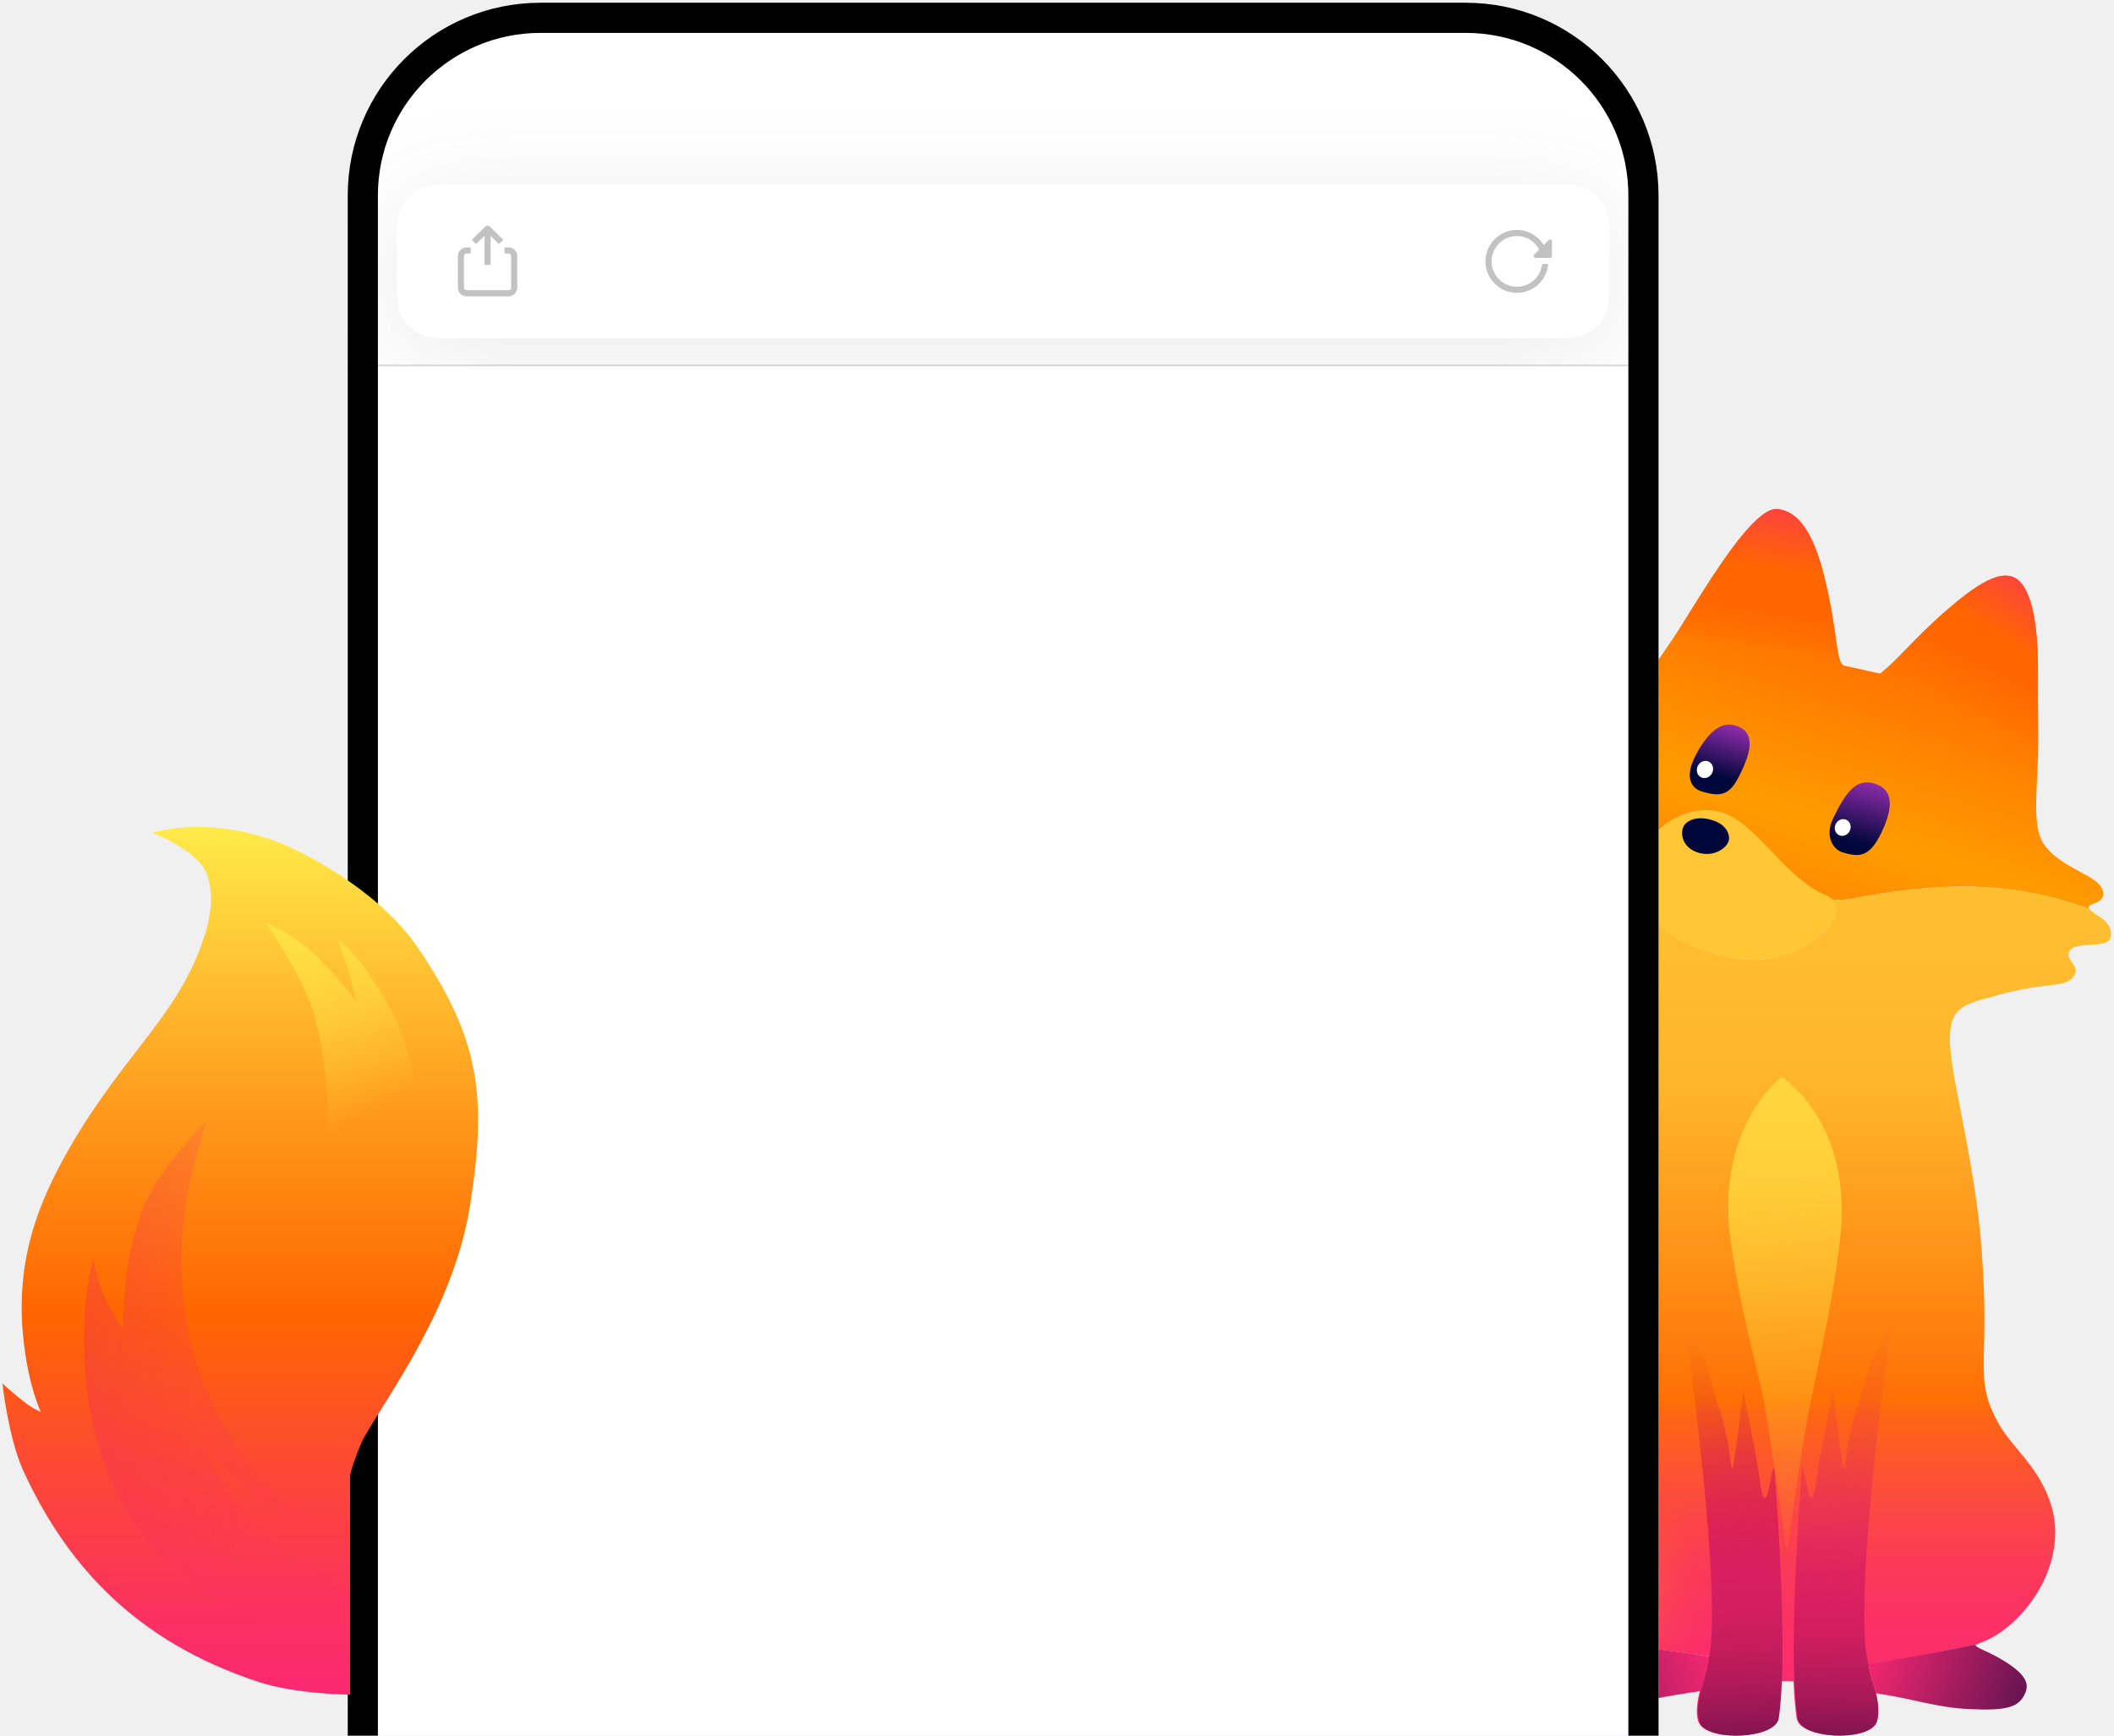
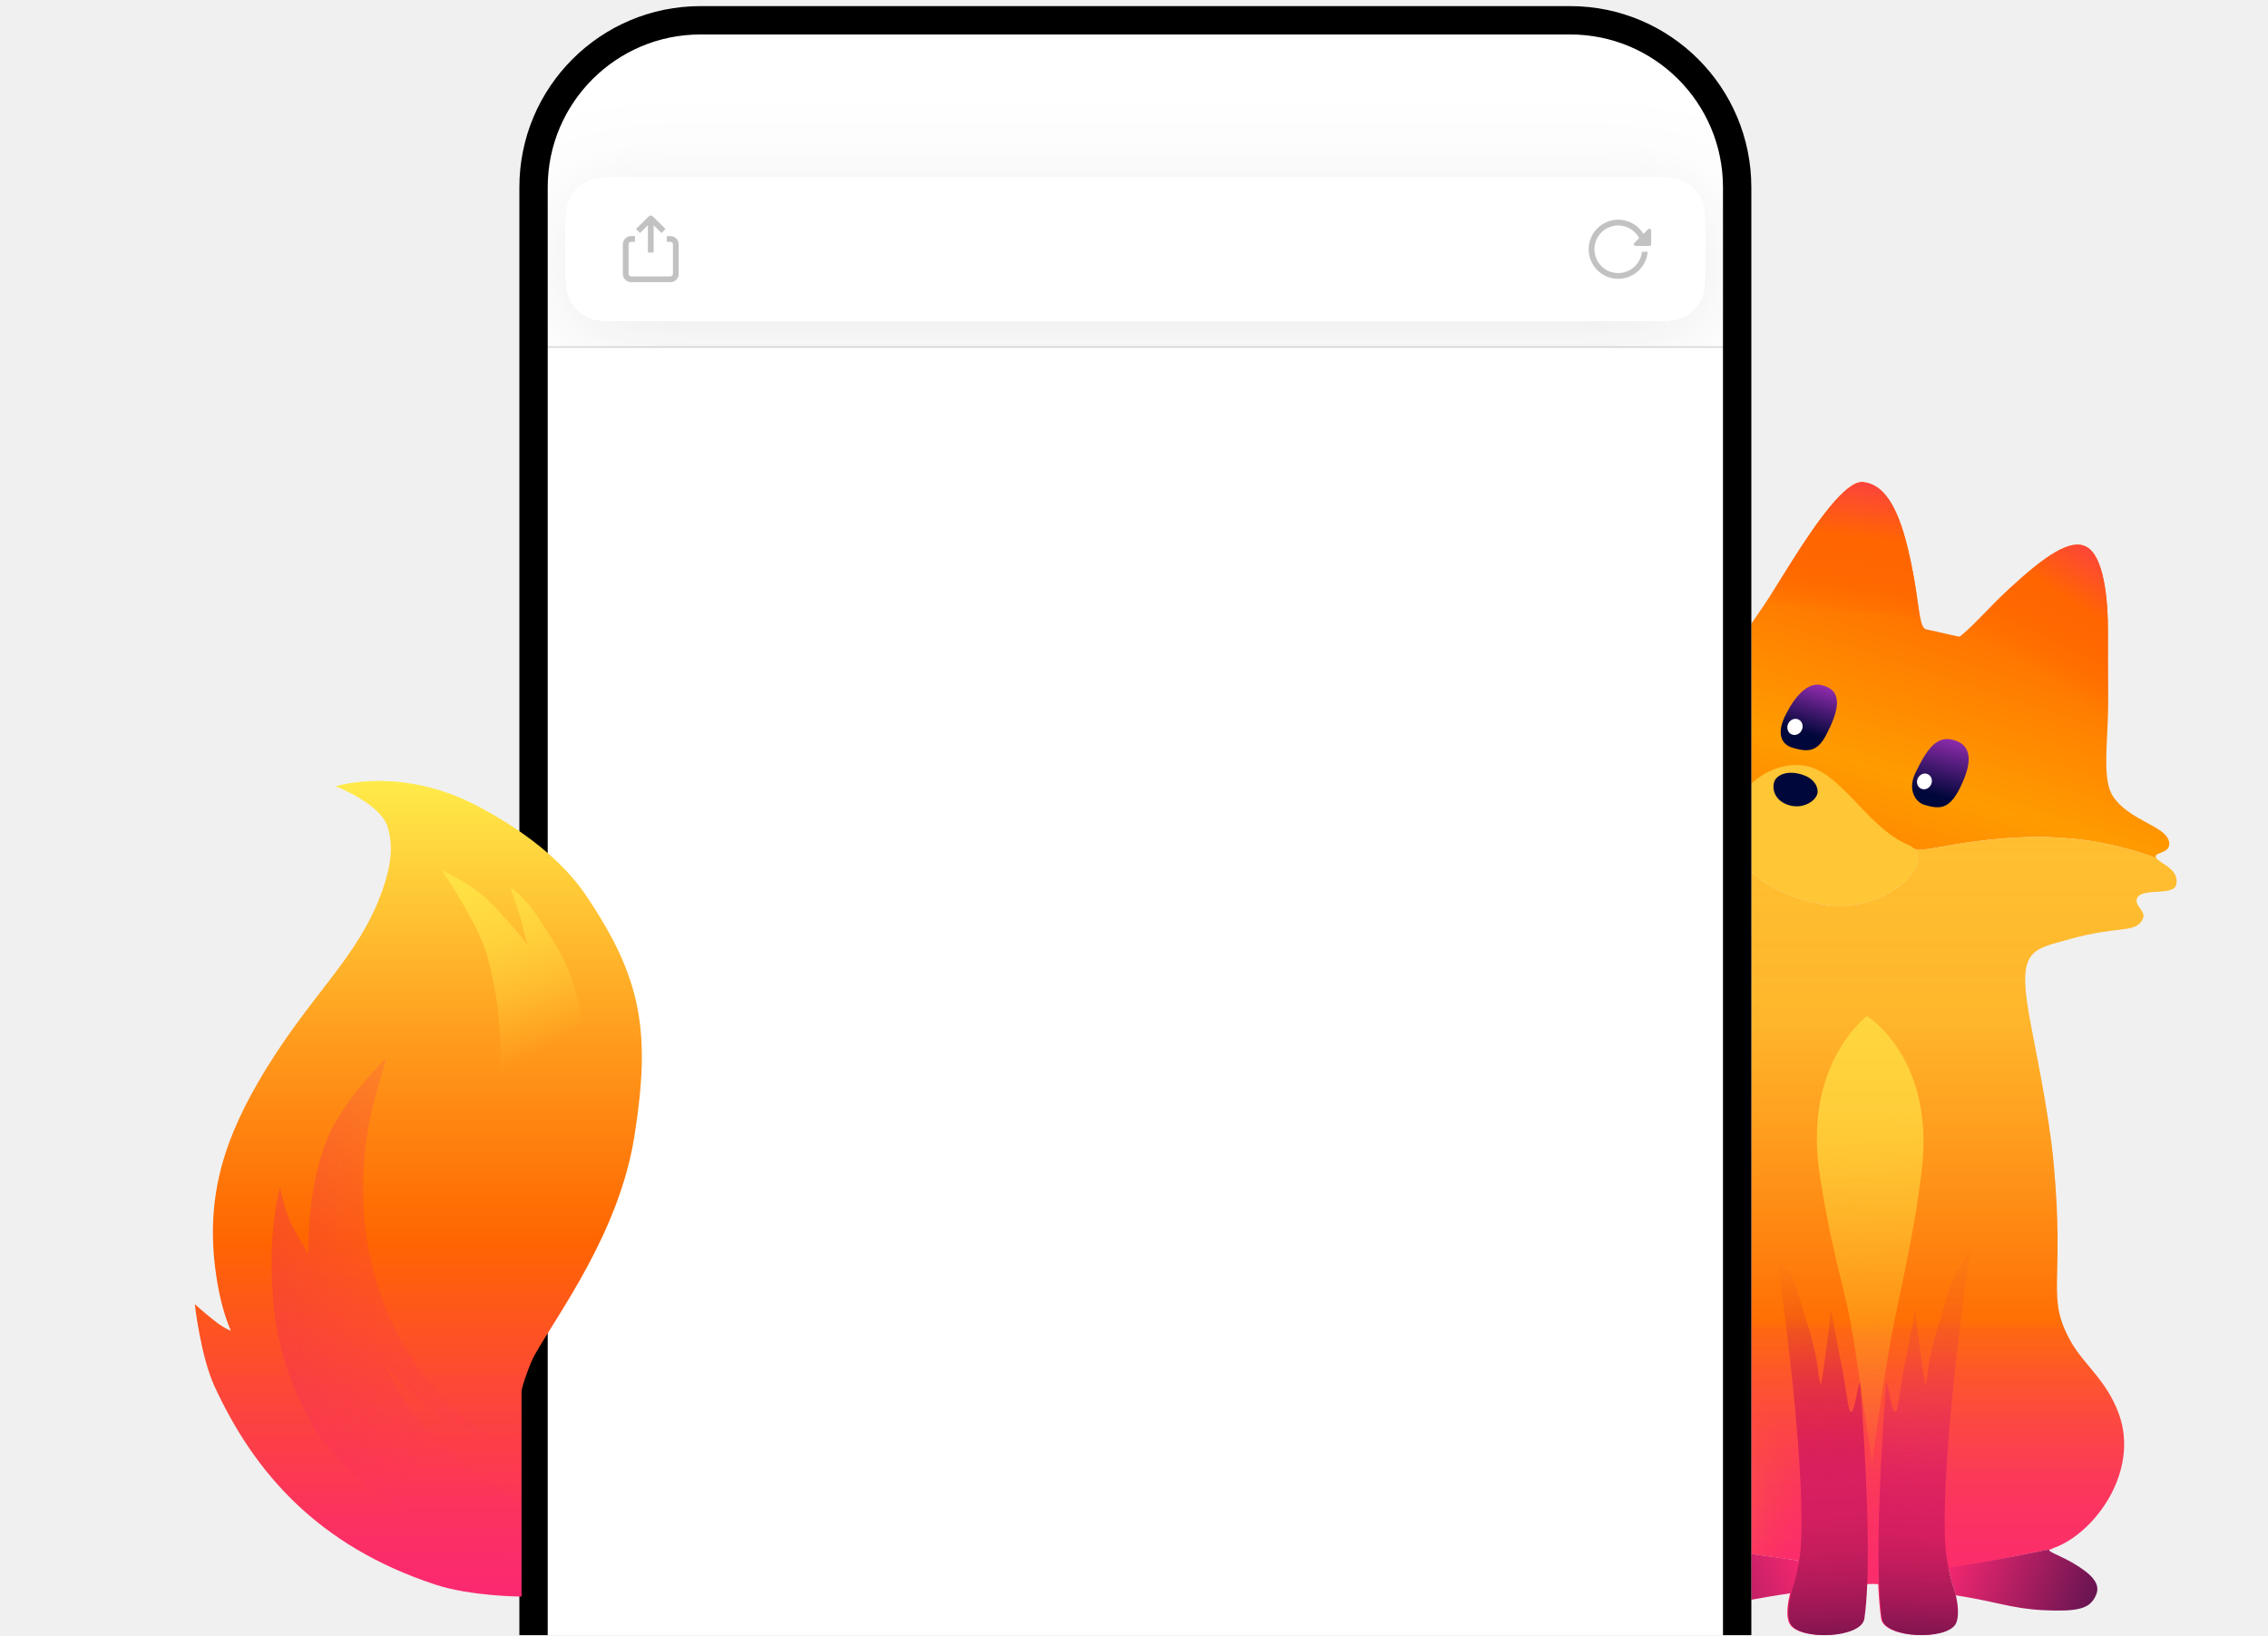
- <svg xmlns="http://www.w3.org/2000/svg" width="420.5" height="345.25" fill="none" viewBox="40.75 0.75 420.5 345.25">
+ <svg xmlns="http://www.w3.org/2000/svg" width="480" height="346" fill="none" viewBox="0 0 480 346">
  <defs>
    <linearGradient id="paint0_linear_qrPhoneFrame" x1="422.684" x2="384.141" y1="100.512" y2="218.865" gradientUnits="userSpaceOnUse">
      <stop offset=".17" stop-color="#F60" />
      <stop offset=".54" stop-color="#FF9C00" />
      <stop offset=".9" stop-color="#FF6700" />
      <stop offset=".91" stop-color="#F60" />
    </linearGradient>
    <linearGradient id="paint1_linear_qrPhoneFrame" x1="433.108" x2="453.708" y1="143.711" y2="111.091" gradientUnits="userSpaceOnUse">
      <stop stop-color="#F60" stop-opacity="0" />
      <stop offset=".11" stop-color="#F60" stop-opacity=".3" />
      <stop offset=".23" stop-color="#F60" stop-opacity=".6" />
      <stop offset=".32" stop-color="#F60" stop-opacity=".82" />
      <stop offset=".4" stop-color="#F60" stop-opacity=".95" />
      <stop offset=".43" stop-color="#F60" />
      <stop offset=".72" stop-color="#FD4737" />
      <stop offset="1" stop-color="#FB2872" />
    </linearGradient>
    <linearGradient id="paint2_linear_qrPhoneFrame" x1="388.177" x2="392.755" y1="129.684" y2="91.295" gradientUnits="userSpaceOnUse">
      <stop stop-color="#F60" stop-opacity="0" />
      <stop offset=".03" stop-color="#F60" stop-opacity=".17" />
      <stop offset=".07" stop-color="#F60" stop-opacity=".36" />
      <stop offset=".11" stop-color="#F60" stop-opacity=".53" />
      <stop offset=".15" stop-color="#F60" stop-opacity=".68" />
      <stop offset=".2" stop-color="#F60" stop-opacity=".8" />
      <stop offset=".24" stop-color="#F60" stop-opacity=".89" />
      <stop offset=".29" stop-color="#F60" stop-opacity=".95" />
      <stop offset=".35" stop-color="#F60" stop-opacity=".99" />
      <stop offset=".42" stop-color="#F60" />
      <stop offset=".7" stop-color="#FD4737" />
      <stop offset=".97" stop-color="#FB2872" />
    </linearGradient>
    <linearGradient id="paint3_linear_qrPhoneFrame" x1="399.65" x2="399.65" y1="145.302" y2="358.061" gradientUnits="userSpaceOnUse">
      <stop stop-color="#F60" />
      <stop offset=".01" stop-color="#FF7408" />
      <stop offset=".04" stop-color="#FF8A14" />
      <stop offset=".07" stop-color="#FF9B1D" />
      <stop offset=".11" stop-color="#FFA724" />
      <stop offset=".17" stop-color="#FFAE27" />
      <stop offset=".33" stop-color="#FFB029" />
      <stop offset=".46" stop-color="#FF9218" />
      <stop offset=".63" stop-color="#F60" />
      <stop offset=".64" stop-color="#FE5D0F" />
      <stop offset=".69" stop-color="#FD4A32" />
      <stop offset=".74" stop-color="#FC3B4E" />
      <stop offset=".79" stop-color="#FB3062" />
      <stop offset=".84" stop-color="#FB2A6E" />
      <stop offset=".89" stop-color="#FB2872" />
    </linearGradient>
    <linearGradient id="paint4_linear_qrPhoneFrame" x1="399.65" x2="399.65" y1="145.302" y2="358.061" gradientUnits="userSpaceOnUse">
      <stop stop-color="#FFEB49" stop-opacity=".8" />
      <stop offset=".22" stop-color="#FFD13A" stop-opacity=".64" />
      <stop offset=".7" stop-color="#FF8F17" stop-opacity=".25" />
      <stop offset="1" stop-color="#F60" stop-opacity="0" />
    </linearGradient>
    <linearGradient id="paint5_linear_qrPhoneFrame" x1="448.186" x2="318.47" y1="301.455" y2="353.139" gradientUnits="userSpaceOnUse">
      <stop offset=".02" stop-color="#BE0449" stop-opacity="0" />
      <stop offset=".51" stop-color="#FB2872" />
      <stop offset=".67" stop-color="#A31C5E" />
      <stop offset=".83" stop-color="#4C104A" />
      <stop offset=".94" stop-color="#15093E" />
      <stop offset="1" stop-color="#00073A" />
    </linearGradient>
    <linearGradient id="paint6_linear_qrPhoneFrame" x1="375.518" x2="464.037" y1="313.832" y2="348.436" gradientUnits="userSpaceOnUse">
      <stop stop-color="#BE0449" stop-opacity="0" />
      <stop offset=".41" stop-color="#FB2872" />
      <stop offset="1" stop-color="#00073A" />
    </linearGradient>
    <linearGradient id="paint8_linear_qrPhoneFrame" x1="384.334" x2="388.106" y1="264.71" y2="364.988" gradientUnits="userSpaceOnUse">
      <stop offset=".01" stop-color="#BE0449" stop-opacity="0" />
      <stop offset=".06" stop-color="#BF054A" stop-opacity=".04" />
      <stop offset=".14" stop-color="#C2084C" stop-opacity=".16" />
      <stop offset=".23" stop-color="#C70D51" stop-opacity=".36" />
      <stop offset=".35" stop-color="#CE1457" stop-opacity=".63" />
      <stop offset=".48" stop-color="#D71E5F" stop-opacity=".97" />
      <stop offset=".49" stop-color="#D81F60" />
      <stop offset=".56" stop-color="#D31E5F" />
      <stop offset=".63" stop-color="#C71D5D" />
      <stop offset=".7" stop-color="#B31A59" />
      <stop offset=".77" stop-color="#971754" />
      <stop offset=".84" stop-color="#73134E" />
      <stop offset=".91" stop-color="#460E46" />
      <stop offset=".98" stop-color="#13093D" />
      <stop offset="1" stop-color="#00073A" />
    </linearGradient>
    <linearGradient id="paint9_linear_qrPhoneFrame" x1="408.978" x2="404.81" y1="246.324" y2="365.731" gradientUnits="userSpaceOnUse">
      <stop stop-color="#D81F60" stop-opacity="0" />
      <stop offset=".11" stop-color="#D81F60" stop-opacity=".01" />
      <stop offset=".19" stop-color="#D81F60" stop-opacity=".06" />
      <stop offset=".27" stop-color="#D81F60" stop-opacity=".14" />
      <stop offset=".35" stop-color="#D81F60" stop-opacity=".25" />
      <stop offset=".42" stop-color="#D81F60" stop-opacity=".39" />
      <stop offset=".49" stop-color="#D81F60" stop-opacity=".57" />
      <stop offset=".55" stop-color="#D81F60" stop-opacity=".77" />
      <stop offset=".62" stop-color="#D81F60" />
      <stop offset=".66" stop-color="#D21E5F" />
      <stop offset=".71" stop-color="#C21C5C" />
      <stop offset=".77" stop-color="#A81957" />
      <stop offset=".83" stop-color="#841551" />
      <stop offset=".9" stop-color="#551049" />
      <stop offset=".97" stop-color="#1D0A3F" />
      <stop offset="1" stop-color="#00073A" />
    </linearGradient>
    <linearGradient id="paint10_linear_qrPhoneFrame" x1="395.522" x2="399.594" y1="235.143" y2="324.703" gradientUnits="userSpaceOnUse">
      <stop stop-color="#FFEB49" />
      <stop offset=".09" stop-color="#FFE745" stop-opacity=".96" />
      <stop offset=".24" stop-color="#FFDE3D" stop-opacity=".84" />
      <stop offset=".44" stop-color="#FFCF2F" stop-opacity=".66" />
      <stop offset=".67" stop-color="#FFBB1C" stop-opacity=".4" />
      <stop offset=".94" stop-color="#FFA105" stop-opacity=".07" />
      <stop offset="1" stop-color="#FF9C00" stop-opacity="0" />
    </linearGradient>
    <linearGradient id="paint11_linear_qrPhoneFrame" x1="413.723" x2="408.87" y1="151.737" y2="170.558" gradientUnits="userSpaceOnUse">
      <stop offset=".16" stop-color="#A030B9" />
      <stop offset=".88" stop-color="#00073A" />
    </linearGradient>
    <linearGradient id="paint12_linear_qrPhoneFrame" x1="386.012" x2="381.313" y1="141.232" y2="156.955" gradientUnits="userSpaceOnUse">
      <stop offset=".16" stop-color="#A030B9" />
      <stop offset=".88" stop-color="#00073A" />
    </linearGradient>
    <linearGradient id="paint13_linear_qrPhoneFrame" x1="88.532" x2="88.532" y1="165.256" y2="337.834" gradientUnits="userSpaceOnUse">
      <stop stop-color="#FFEB49" />
      <stop offset=".32" stop-color="#FF9B1D" />
      <stop offset=".56" stop-color="#F60" />
      <stop offset=".74" stop-color="#FD4835" />
      <stop offset=".91" stop-color="#FB3161" />
      <stop offset="1" stop-color="#FB2872" />
    </linearGradient>
    <linearGradient id="paint14_linear_qrPhoneFrame" x1="94.082" x2="115.932" y1="183.163" y2="221.368" gradientUnits="userSpaceOnUse">
      <stop offset=".03" stop-color="#FFEB49" />
      <stop offset=".12" stop-color="#FFEB49" stop-opacity=".96" />
      <stop offset=".26" stop-color="#FFEB49" stop-opacity=".84" />
      <stop offset=".46" stop-color="#FFEB49" stop-opacity=".66" />
      <stop offset=".69" stop-color="#FFEB49" stop-opacity=".4" />
      <stop offset=".95" stop-color="#FFEB49" stop-opacity=".07" />
      <stop offset="1" stop-color="#FFEB49" stop-opacity="0" />
    </linearGradient>
    <clipPath id="clip0_qrPhoneFrame">
      <path fill="#fff" d="M0 0h480v346H0z" />
    </clipPath>
    <clipPath id="clip1_qrPhoneFrame">
      <rect width="260.734" height="560.577" fill="#fff" rx="38.343" transform="matrix(-1 0 0 1 370.652 1.29321)" />
    </clipPath>
    <clipPath id="clip2_qrPhoneFrame">
      <path fill="#fff" d="M109.918 1.293h260.734v72.31H109.918z" />
    </clipPath>
    <radialGradient id="paint7_radial_qrPhoneFrame" cx="0" cy="0" r="1" gradientTransform="matrix(54.9402 0 0 54.9479 348.308 317.593)" gradientUnits="userSpaceOnUse">
      <stop stop-color="#FFEB49" />
      <stop offset=".05" stop-color="#FFE546" stop-opacity=".96" />
      <stop offset=".14" stop-color="#FFD73E" stop-opacity=".85" />
      <stop offset=".25" stop-color="#FFC031" stop-opacity=".68" />
      <stop offset=".38" stop-color="#FFA01F" stop-opacity=".44" />
      <stop offset=".53" stop-color="#FF7709" stop-opacity=".13" />
      <stop offset=".59" stop-color="#F60" stop-opacity="0" />
    </radialGradient>
    <radialGradient id="paint15_radial_qrPhoneFrame" cx="0" cy="0" r="1" gradientTransform="matrix(161.933 0 0 162.355 -63.4333 252.578)" gradientUnits="userSpaceOnUse">
      <stop stop-color="#BE0449" />
      <stop offset="1" stop-color="#FB2872" stop-opacity=".07" />
    </radialGradient>
    <filter id="filter2_d_qrPhoneFrame" width="279.666" height="68.993" x="100.452" y="21.448" color-interpolation-filters="sRGB" filterUnits="userSpaceOnUse">
      <feFlood flood-opacity="0" result="BackgroundImageFix" />
      <feColorMatrix in="SourceAlpha" result="hardAlpha" values="0 0 0 0 0 0 0 0 0 0 0 0 0 0 0 0 0 0 127 0" />
      <feOffset dy="3.2" />
      <feGaussianBlur stdDeviation="9.6" />
      <feComposite in2="hardAlpha" operator="out" />
      <feColorMatrix values="0 0 0 0 0.22 0 0 0 0 0.22 0 0 0 0 0.22 0 0 0 0.1 0" />
      <feBlend in2="BackgroundImageFix" result="effect1_dropShadow_11896_18060" />
      <feBlend in="SourceGraphic" in2="effect1_dropShadow_11896_18060" result="shape" />
    </filter>
  </defs>
  <g id="Kit QR" clip-path="url(#clip0_qrPhoneFrame)">
    <g id="Kit">
      <g id="Group">
        <path id="Vector" fill="url(#paint0_linear_qrPhoneFrame)" d="M459.105 178.4c-.289-3.656-8.42-4.563-11.941-9.946-1.109-1.688-1.398-4.456-1.398-7.485 0-2.644.212-5.47.308-7.949.232-5.808-.009-9.001.048-18.821.049-7.795-.916-16.438-4.504-18.464-3.328-1.891-8.7 1.785-16.33 8.798-4.253 3.916-7.05 7.293-9.963 9.704-.174.145-.348.299-.531.444-.174.135-4.543-.993-7.099-1.505-.55-.106-.887-.752-1.167-1.891-.617-2.556-.945-7.649-2.73-15.097-2.218-9.27-5.227-13.804-9.577-14.18-3.666-.309-10.022 8.923-14.922 16.65-4.061 6.396-4.36 7.052-5.941 9.357-1.158 1.679-2.479 3.666-3.917 5.663-2.961 4.109-6.375 8.209-9.645 9.512-6.173 2.45-10.938-.849-13.233 1.996-2.2 2.73.192 3.242.684 3.714 13.224 3.338 16.388 20.953 22.503 19.429 5.209-1.302 8.642 4.235 19.378 5.576 10.677 1.331 11.902 7.09 19.908 5.595 16.85-3.135 30.942-3.897 47.301 2.055-.839-1.283 2.951-.801 2.768-3.155" />
        <path id="Vector_2" fill="url(#paint1_linear_qrPhoneFrame)" d="M432.079 145.408c5.536 6.415 11.246 12.917 13.687 15.57 0-2.643.212-5.47.308-7.949.232-5.807-.009-9 .048-18.821.049-7.794-.916-16.438-4.504-18.464-3.328-1.89-8.7 1.785-16.33 8.798-4.253 3.917-7.05 7.293-9.963 9.705 3.472 1.244 11.034 4.534 16.754 11.161" />
        <path id="Vector_3" fill="url(#paint2_linear_qrPhoneFrame)" d="M406.538 131.285c-.618-2.556-.945-7.649-2.73-15.097-2.218-9.27-5.228-13.804-9.578-14.18-3.665-.309-10.021 8.923-14.921 16.65-4.061 6.396-4.36 7.052-5.942 9.357-1.157 1.679-2.479 3.666-3.916 5.663 4.196-.695 11.69-2.036 19.031-3.396 7.234-1.35 13.966-.125 18.046 1.003z" />
        <path id="Vector_4" fill="url(#paint3_linear_qrPhoneFrame)" d="M456.336 181.555c-15.915-5.789-29.833-5.219-46.298-2.229-1.659.299-3.009.569-4.822.338 3.684 3.926-7.041 14.074-19.793 11.643-4.35-.829-7.87-2.17-10.677-3.8-9.414-5.489-10.485-14.181-7.06-18.609.154-.193.308-.396.482-.598-5.18-1.495-8.884-16.342-20.921-19.38.106.096.125.192 0 .308-1.186 1.119-6.202-1.051-7.446 2.2-1.013 2.662 4.369 3.145 3.974 4.379-.55 1.689-4.408 1.264-4.92 2.962-.858 2.836.984 2.662 5.682 6.917 2.372 2.141 5.459 5.411 9.307 10.756 6.116 8.508 6.53 28.014 5.778 41.413-.376 6.705-3.791 21.609-4.177 29.481-.405 8.093.444 15.377.647 21.792.048 3.145 0 7.534-.733 10.64-1.833 9.232-7.283 10.708-9.27 22.844-2.99 18.261 16.88 25.12 16.668 25.178-.049.009-.116.029-.193.048 1.013.116 2.006.241 2.971.357 4.34.53 8.111 1.032 11.352 1.485 1.254.174 2.585.348 3.694.512-.337 1.997-.868 4.312-1.379 5.807-.714 2.093-1.456 5.904-.415 7.65 2.084 3.521 14.999 2.99 15.597-1.167.299-2.026.492-4.505.608-7.313v.029c1.466-.067 1.562-.048 2.517.01.01.415.164 4.274.608 7.274.607 4.157 13.513 4.688 15.596 1.167 1.032-1.736.309-5.547-.414-7.65-.338-.984-.695-2.373-.994-3.801 1.621-.328 20.371-4.167 21.953-4.418.019-.077.125-.145.318-.212 8.594-2.971 18.346-16.13 13.841-28.429-2.575-7.042-7.359-10.38-10.04-15.078-5.547-9.734-1.312-12.01-3.752-37.989-1.061-11.316-4.032-24.647-5.238-31.545-2.392-13.698.704-13.611 8.777-15.859 10.417-2.904 13.967-1.071 15.366-4.332.665-1.533-1.814-2.614-1.274-4.196.859-2.479 7.813-.415 8.324-2.99.656-3.309-3.424-4.351-4.234-5.586z" />
        <path id="Vector_5" fill="url(#paint4_linear_qrPhoneFrame)" d="M456.336 181.555c-15.915-5.789-29.833-5.219-46.298-2.229-1.659.299-3.009.569-4.822.338 3.684 3.926-7.041 14.074-19.793 11.643-4.35-.829-7.87-2.17-10.677-3.8-9.414-5.489-10.485-14.181-7.06-18.609.154-.193.308-.396.482-.598-5.18-1.495-8.884-16.342-20.921-19.38.106.096.125.192 0 .308-1.186 1.119-6.202-1.051-7.446 2.2-1.013 2.662 4.369 3.145 3.974 4.379-.55 1.689-4.408 1.264-4.92 2.962-.858 2.836.984 2.662 5.682 6.917 2.372 2.141 5.459 5.411 9.307 10.756 6.116 8.508 6.53 28.014 5.778 41.413-.376 6.705-3.791 21.609-4.177 29.481-.405 8.093.444 15.377.647 21.792.048 3.145 0 7.534-.733 10.64-1.833 9.232-7.283 10.708-9.27 22.844-2.99 18.261 16.88 25.12 16.668 25.178-.049.009-.116.029-.193.048 1.013.116 2.006.241 2.971.357 4.34.53 8.111 1.032 11.352 1.485 1.254.174 2.585.348 3.694.512-.337 1.997-.868 4.312-1.379 5.807-.714 2.093-1.456 5.904-.415 7.65 2.084 3.521 14.999 2.99 15.597-1.167.299-2.026.492-4.505.608-7.313v.029c1.466-.067 1.562-.048 2.517.01.01.415.164 4.274.608 7.274.607 4.157 13.513 4.688 15.596 1.167 1.032-1.736.309-5.547-.414-7.65-.338-.984-.695-2.373-.994-3.801 1.621-.328 20.371-4.167 21.953-4.418.019-.077.125-.145.318-.212 8.594-2.971 18.346-16.13 13.841-28.429-2.575-7.042-7.359-10.38-10.04-15.078-5.547-9.734-1.312-12.01-3.752-37.989-1.061-11.316-4.032-24.647-5.238-31.545-2.392-13.698.704-13.611 8.777-15.859 10.417-2.904 13.967-1.071 15.366-4.332.665-1.533-1.814-2.614-1.274-4.196.859-2.479 7.813-.415 8.324-2.99.656-3.309-3.424-4.351-4.234-5.586z" opacity=".6" />
        <path id="Vector_6" fill="url(#paint5_linear_qrPhoneFrame)" d="M377.052 329.681a657 657 0 0 0-11.353-1.485c-.965-.116-1.948-.241-2.971-.357-1.244.26-6.356 1.09-10.079 5.643-1.322 1.611-1.765 2.875-1.775 3.917 0 .694.183 1.292.453 1.813 1.225 2.383 7.186 2.151 10.63 1.235 1.948-.521 4.475-1.1 7.282-1.659a173 173 0 0 1 9.78-1.659c.106-.377.212-.753.348-1.129.491-1.437 1.032-3.743 1.369-5.779-1.138-.173-2.382-.347-3.694-.54z" />
        <path id="Vector_7" fill="url(#paint6_linear_qrPhoneFrame)" d="M442.969 334.003c-.782-.955-2.132-2.035-4.322-3.309-2.777-1.611-5.256-2.325-4.919-2.817-.443.068-.887.145-1.35.241-9.414 1.911-15.741 3.01-20.014 3.628.318 1.591.723 3.173 1.09 4.254.125.366.241.733.337 1.1l.116.463c8.218 1.254 11.835 2.807 18.442 3.145 7.398.376 9.694-.367 10.948-2.586.675-1.206 1.012-2.479-.328-4.119" />
        <path id="Vector_8" fill="url(#paint7_radial_qrPhoneFrame)" d="M380.456 304.628c-3.154-11.972-12.857-21.3-25.068-24.001a21 21 0 0 1-.647 2.219c0 .029-.019.048-.029.077-.366 1.061-.791 2.093-1.34 3.077-2.701 4.901-5.768 8.325-7.119 16.622-2.99 18.261 16.88 25.12 16.668 25.178-.049.009-.116.029-.193.048 1.012.116 2.006.241 2.971.357 4.34.53 8.111 1.032 11.352 1.485a32.9 32.9 0 0 0 4.148-11.884c-.116-4.014-.377-8.499-.743-13.178" opacity=".38" />
        <path id="Vector_9" fill="url(#paint8_linear_qrPhoneFrame)" d="M393.68 292.483c-.646.772-1.032 5.837-1.862 6.261-.665.338-.993-3.974-1.678-7.862-.183-1.052-.897-4.457-1.08-5.47-.868-4.871-.878-4.486-1.601-8.46-.145 3.174-.434 4.023-1.013 8.885-.28 2.363-.685 5.199-1.013 6.772-.289 1.37-.743-3.734-1.013-5.075-1.35-6.511-2.295-8.257-4.118-14.74-1.032-3.666-4.263-7.052-4.582-9.386 1.476 10.004 3.608 26.557 4.755 41.23.367 4.669.627 9.155.743 13.178.106 3.858.077 7.302-.145 10.061a30 30 0 0 1-.308 2.364c-.338 2.035-.878 4.341-1.37 5.778q-.188.564-.347 1.129c-.752 2.778-.752 5.363-.068 6.521 2.084 3.521 14.999 2.99 15.597-1.167.299-2.036.492-4.515.608-7.332.434-10.611-.309-26.2-1.486-42.677z" />
        <path id="Vector_10" fill="url(#paint9_linear_qrPhoneFrame)" d="M413.801 337.1a16 16 0 0 0-.338-1.1c-.376-1.09-.771-2.672-1.09-4.254-.279-1.399-.511-2.808-.598-3.878-1.167-14.654 2.942-48.205 5.353-64.46-.318 2.344-3.549 5.72-4.581 9.386-1.823 6.483-2.768 8.229-4.119 14.74-.279 1.351-.723 6.454-1.012 5.075-.338-1.573-.734-4.409-1.013-6.772-.579-4.872-.868-5.711-1.013-8.885-.723 3.974-.723 3.598-1.601 8.46-.183 1.003-.888 4.409-1.08 5.47-.685 3.897-1.013 8.2-1.679 7.862-.839-.424-1.215-5.489-1.861-6.261-1.177 16.467-1.92 32.056-1.486 42.668.116 2.817.309 5.306.608 7.341.608 4.158 13.513 4.688 15.597 1.167.646-1.099.675-3.482.038-6.096-.038-.155-.067-.309-.116-.463z" />
        <path id="Vector_11" fill="url(#paint10_linear_qrPhoneFrame)" d="M395.127 214.991s-13.668 10.1-9.983 33.696c2.951 18.898 5.363 23.268 7.224 35.259a2677 2677 0 0 1 3.849 25.834s1.678-13.39 3.935-26.143c1.611-9.116 4.842-21.387 6.578-36.137 2.788-23.75-11.603-32.519-11.603-32.519z" opacity=".6" />
        <path id="Vector_12" fill="#FFC635" d="M381.739 161.992c7.842 1.051 13.417 13.158 22.136 16.775 6.964 2.885-4.543 15.204-18.442 12.541-18.721-3.569-22.309-16.496-17.738-22.409 2.45-3.174 7.466-7.795 14.044-6.907" />
        <path id="Vector_13" fill="#00073A" d="M381.498 163.94c-2.797-.916-4.745-.212-5.594.772-1.042 1.206-.888 4.486 2.546 5.614 3.26 1.071 6.106-1.022 6.231-2.691.087-1.187-.723-2.894-3.192-3.695z" />
        <g id="Group_2">
          <path id="Vector_14" fill="url(#paint11_linear_qrPhoneFrame)" d="M413.415 156.561c3.366.945 4.514 3.791 1.475 10.003-2.382 4.882-4.504 4.66-7.668 3.724-1.659-.492-3.646-3.029-1.842-6.753 2.46-5.084 4.514-7.958 8.035-6.965z" />
          <path id="Vector_15" fill="#fff" d="M408.691 166.018c.401-.841.099-1.823-.675-2.193-.774-.369-1.727.013-2.128.855-.402.841-.1 1.823.674 2.192s1.727-.013 2.129-.854" />
        </g>
        <g id="Group_3">
          <path id="Vector_16" fill="url(#paint12_linear_qrPhoneFrame)" d="M385.52 144.965c4.437 1.032 3.945 4.91.907 10.659-1.9 3.599-3.965 3.512-7.119 2.576-1.649-.482-3.838-2.286-1.263-7.216 2.083-4.003 4.688-6.675 7.485-6.019z" />
          <path id="Vector_17" fill="#fff" d="M381.325 154.496c.413-.865.105-1.874-.689-2.253-.793-.378-1.771.016-2.184.882-.413.865-.105 1.874.688 2.252.794.379 1.771-.015 2.185-.881" />
        </g>
      </g>
    </g>
    <g id="Phone Container">
      <g clip-path="url(#clip1_qrPhoneFrame)">
        <rect width="260.734" height="560.577" fill="#F1E7F8" rx="38.343" transform="matrix(-1 0 0 1 370.652 1.29321)" />
        <path id="BG" fill="#fff" d="M0 0h260.734v561.344H0z" transform="translate(109.423 .790527)" />
        <g id="Toolbar" data-figma-bg-blur-radius="25.6">
          <g clip-path="url(#clip2_qrPhoneFrame)">
            <mask id="path-24-inside-1_qrPhoneFrame" fill="#fff">
              <path d="M109.918 1.293h260.734v72.31H109.918z" />
            </mask>
            <g id="Address Bar Stack">
              <g id="Address Bar" filter="url(#filter2_d_qrPhoneFrame)">
                <path fill="#fff" d="M119.652 50.798c0-4.673 0-7.01.91-8.794a8.34 8.34 0 0 1 3.646-3.646c1.785-.91 4.121-.91 8.794-.91h214.566c4.673 0 7.01 0 8.794.91a8.35 8.35 0 0 1 3.647 3.646c.909 1.785.909 4.121.909 8.794v3.893c0 4.673 0 7.01-.909 8.794a8.35 8.35 0 0 1-3.647 3.647c-1.784.909-4.121.909-8.794.909H133.002c-4.673 0-7.009 0-8.794-.91a8.34 8.34 0 0 1-3.646-3.646c-.91-1.784-.91-4.12-.91-8.794z" shape-rendering="crispEdges" />
                <g id="Left Slot">
                  <g id="Share">
                    <g id="Shape" fill="#C2C2C2">
                      <path d="M138.156 45.785a.61.61 0 0 0-.853 0l-2.702 2.658.853.868 1.667-1.64v5.769h1.217v-5.77l1.668 1.64.853-.867z" />
                      <path fill-rule="evenodd" d="M131.82 51.702c0-.96.778-1.739 1.738-1.739h.834v1.217h-.834a.52.52 0 0 0-.521.522v6.257c0 .288.233.522.521.522h8.344a.52.52 0 0 0 .521-.522v-6.257a.52.52 0 0 0-.521-.522h-.78v-1.217h.78a1.74 1.74 0 0 1 1.738 1.739v6.257c0 .96-.779 1.738-1.738 1.738h-8.344c-.96 0-1.738-.778-1.738-1.738z" clip-rule="evenodd" />
                    </g>
                  </g>
                </g>
                <g id="Right Slot">
                  <g id="Refresh">
                    <path id="Shape_2" fill="#C2C2C2" d="M348.714 53.267h-1.218a5.047 5.047 0 0 1-5.013 4.518 5.046 5.046 0 0 1-5.041-5.04 5.046 5.046 0 0 1 5.041-5.041c1.924 0 3.583 1.093 4.431 2.683l-1.01 1.01a.383.383 0 0 0 .271.652h2.9a.38.38 0 0 0 .382-.382v-2.9a.383.383 0 0 0-.653-.27l-.988.988a6.25 6.25 0 0 0-5.333-2.998 6.265 6.265 0 0 0-6.258 6.258 6.265 6.265 0 0 0 6.258 6.257c3.274 0 5.964-2.529 6.231-5.735" />
                  </g>
                </g>
              </g>
            </g>
          </g>
          <path fill="#161616" fill-opacity=".15" d="M370.652 73.603v-.347H109.918v.695h260.734z" mask="url(#path-24-inside-1_qrPhoneFrame)" />
        </g>
      </g>
      <rect width="254.734" height="554.577" x="-3" y="3" stroke="#000" stroke-width="6" rx="35.343" transform="matrix(-1 0 0 1 364.652 1.29321)" />
    </g>
    <g id="Tail">
      <g id="Illustration_Infront">
        <g id="Group_4">
          <path id="Vector_18" fill="url(#paint13_linear_qrPhoneFrame)" d="M110.374 337.834s-10.662-.043-18.211-2.526c-24.819-8.147-38.331-23.684-46.737-41.909-2.986-6.463-4.199-17.459-4.199-17.459s1.807 1.683 4.267 3.614c1.95 1.531 3.367 2.032 3.367 2.032s-1.577-3.452-2.553-8.495c-3.46-17.851.603-30.743 8.321-44.086 10.662-18.429 21.095-25.887 26.295-40.608 1.857-5.273 2.375-9.517 1.069-13.548-1.561-4.83-10.934-8.461-10.934-8.461s13.631-4.448 30.052 4.192c9.441 4.967 17.796 11.387 22.733 18.633 12.273 18.012 13.842 29.535 10.424 51.196-3.24 20.504-16.328 37.725-21.205 46.467-.848 1.522-2.681 6.608-2.681 7.577v43.372z" />
          <path id="Vector_19" fill="url(#paint14_linear_qrPhoneFrame)" d="M122.614 212.514c-2.273-8.325-3.673-10.655-8.38-17.884-3.172-4.882-6.243-6.957-6.243-6.957l2.18 6.574 1.569 6.217c.882.578-2.731-4.286-8.287-9.797-3.902-3.87-9.907-6.472-9.907-6.472s5.055 7.322 8.295 14.534 4.666 22.332 3.936 26.805c-1.315 8.08 9.772 5.009 14.64 5.894s4.487-5.732 2.189-18.931z" opacity=".7" />
          <path id="Vector_20" fill="url(#paint15_radial_qrPhoneFrame)" d="M110.374 317.542a83 83 0 0 1-6.997-3.946c-6.167-3.903-11.087-8.079-16.032-14.44-2.366-3.044-5.785-10.163-5.785-10.163s6.735 7.076 10.747 9.865c3.36 2.331 10.925 5.29 10.925 5.29s-5.895-4.66-8.43-7.237c-6.083-6.191-10.553-13.275-13.513-20.904-4.504-11.625-5.505-24.509-3.342-37.401.831-4.941 3.85-14.747 3.85-14.747s-9.202 8.794-12.62 17.306c-4.437 11.064-3.868 24.229-3.868 24.229s-2.63-4.32-3.826-6.786c-1.102-2.271-2.24-7.382-2.24-7.382s-1.662 6.523-1.746 13.99c-.153 13.521 1.764 24.067 8.295 35.717 5.378 9.576 18.856 20.113 33.954 26.644 3.249 1.404 6.905 2.297 10.611 2.909v-12.935z" />
        </g>
      </g>
    </g>
  </g>
</svg>
